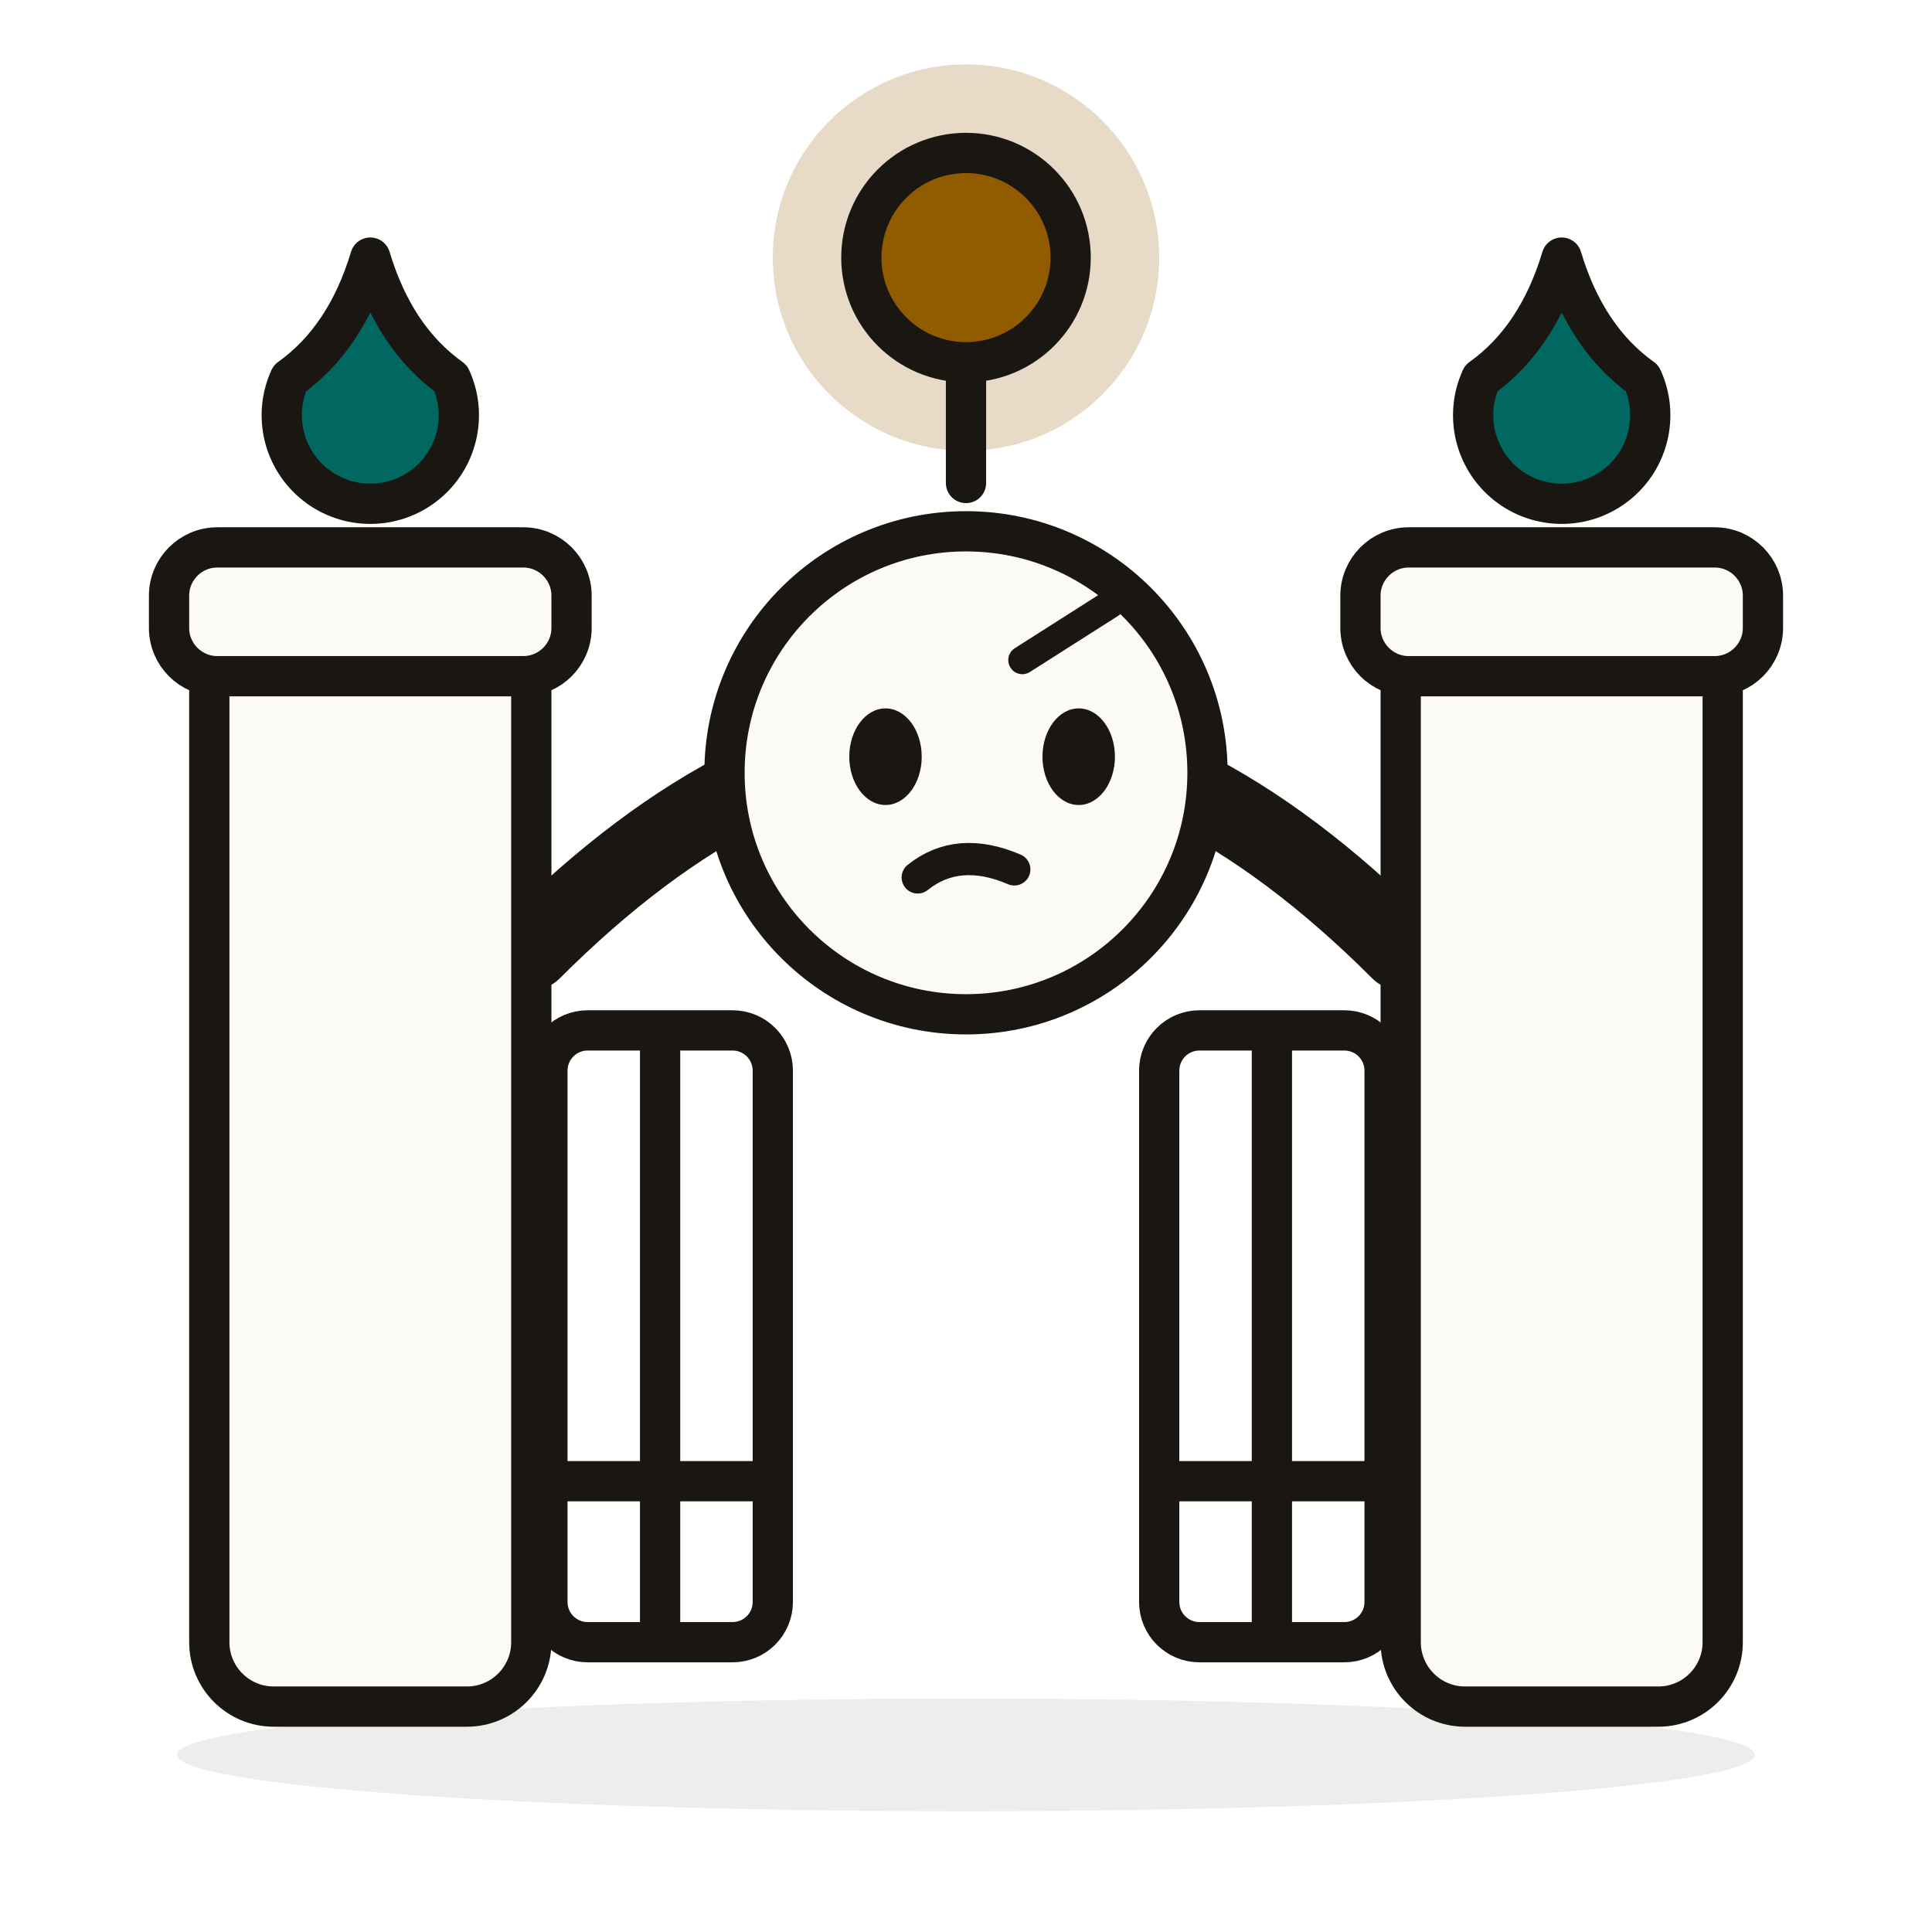
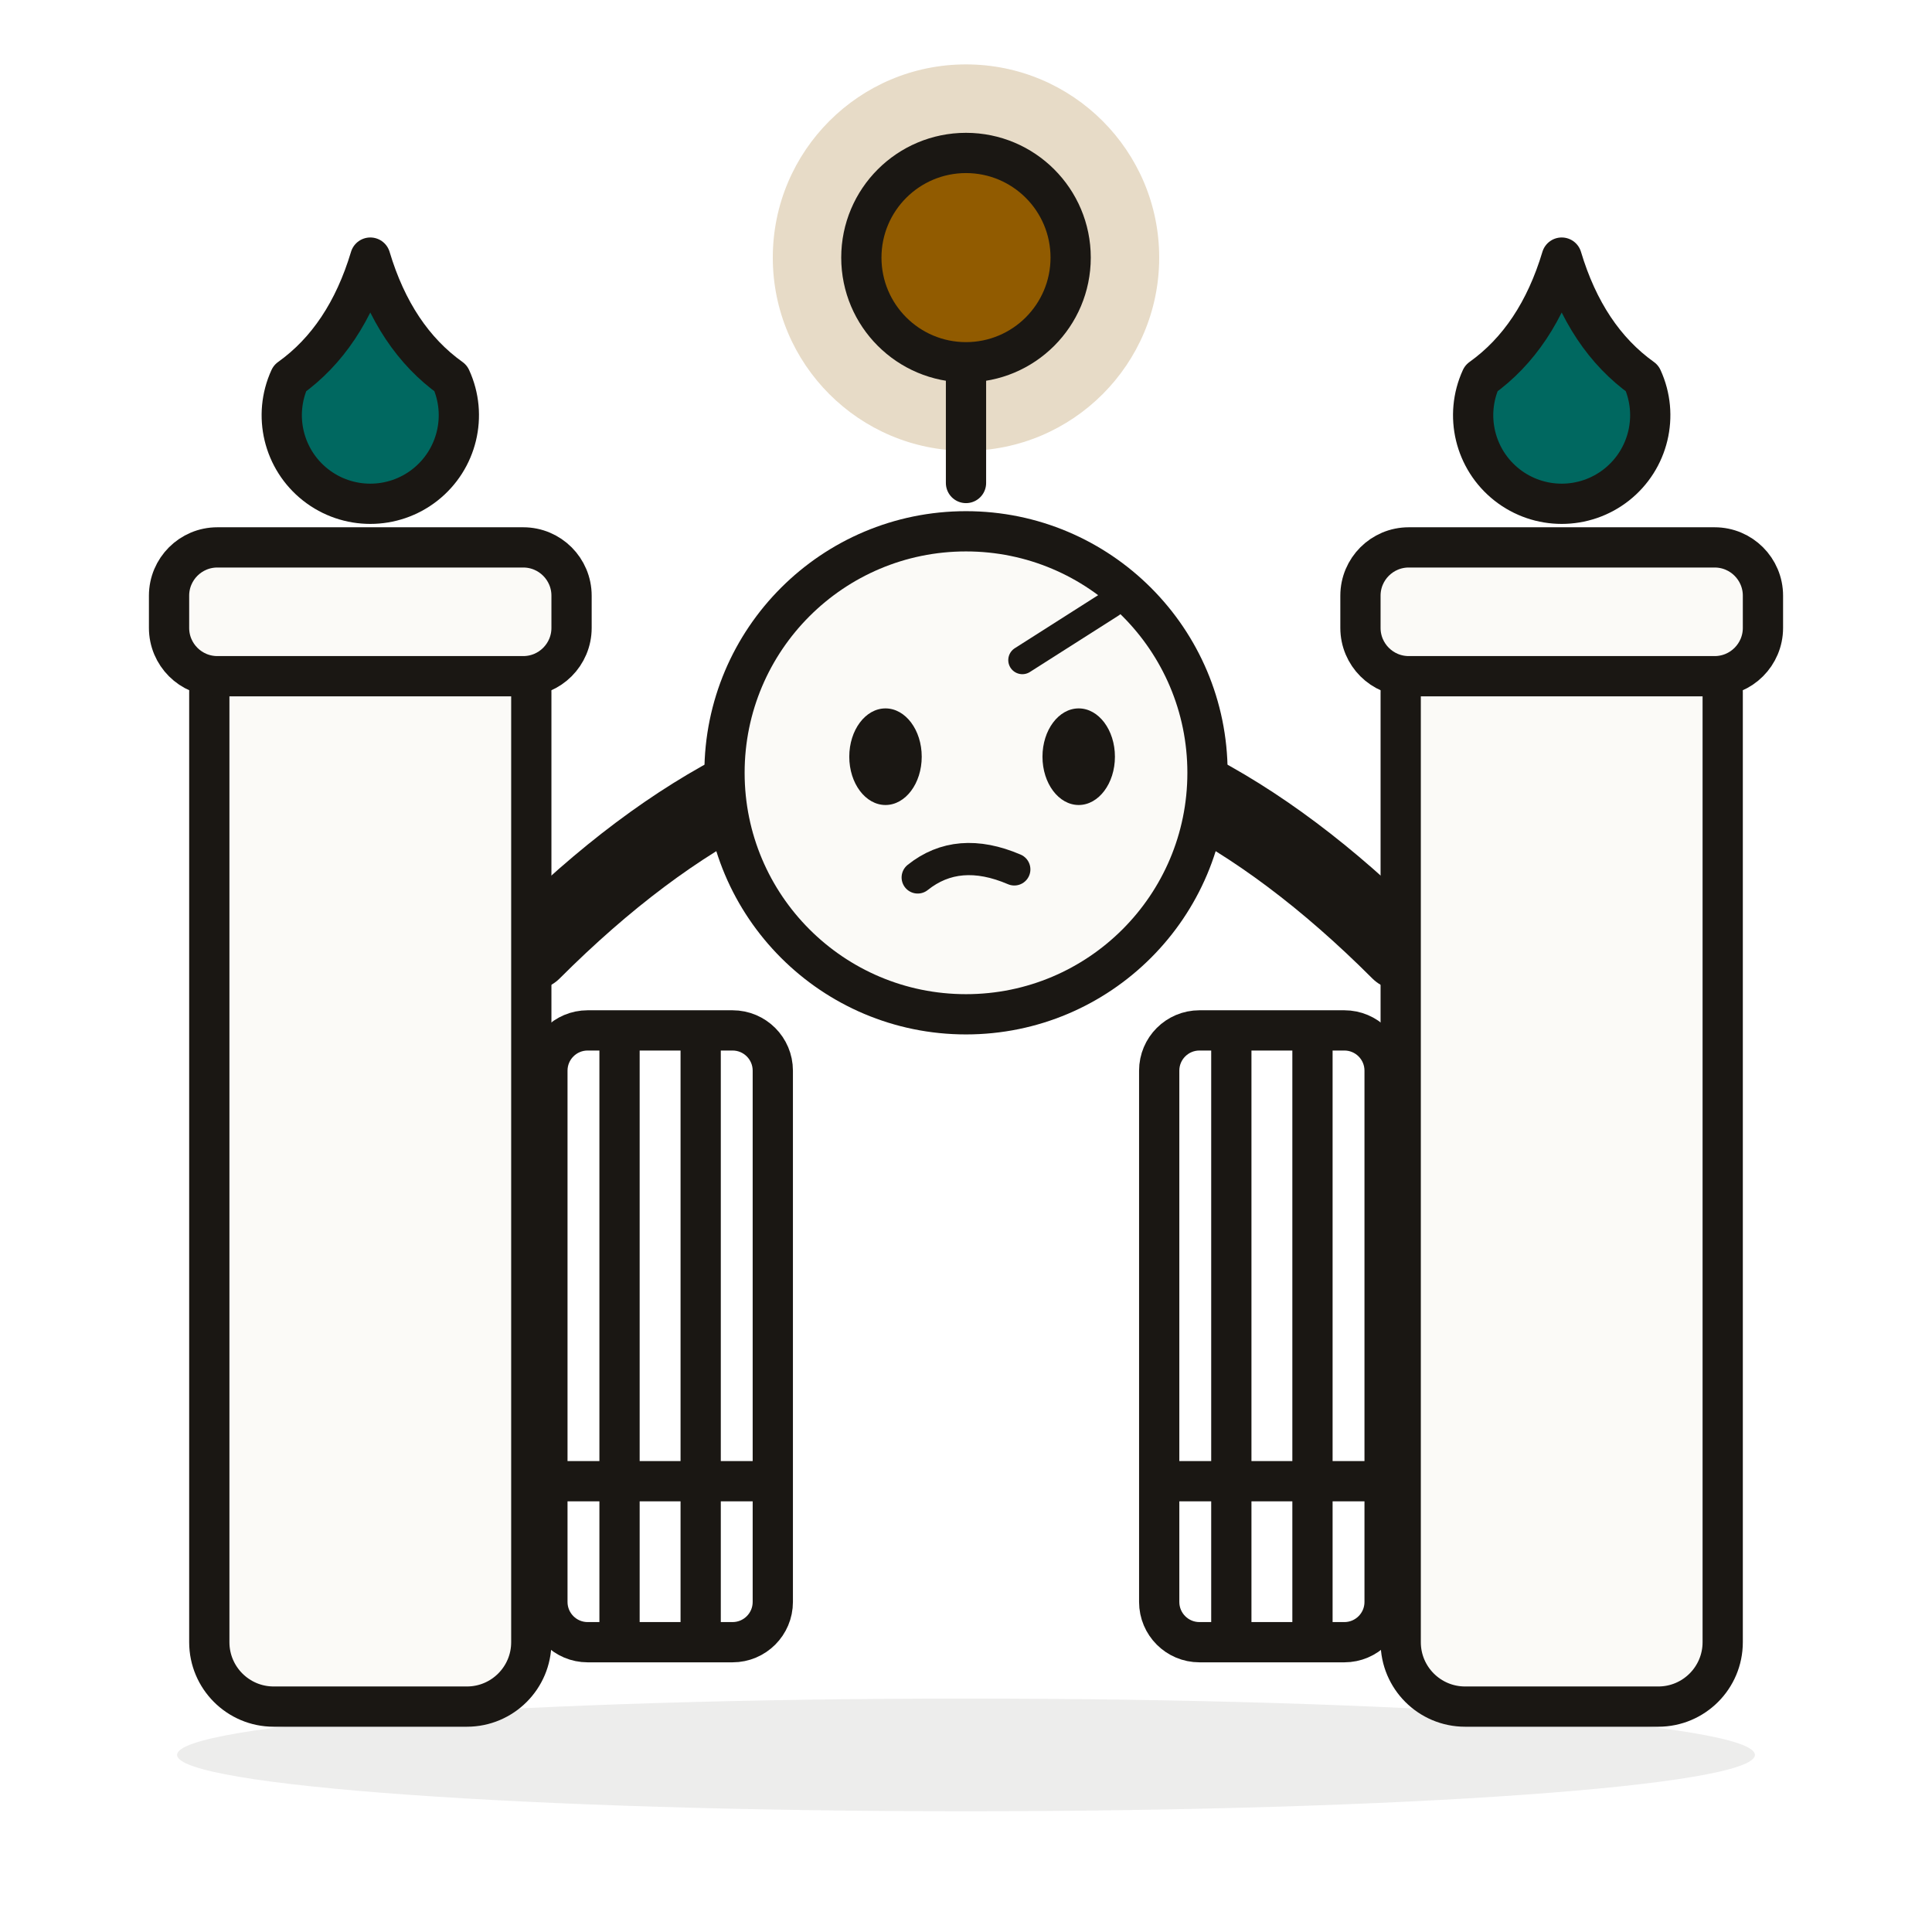
<svg xmlns="http://www.w3.org/2000/svg" viewBox="0 0 240 240" width="240" height="240" role="img" aria-label="Thyro: warn. The gate opens halfway.">
-   <ellipse cx="120" cy="218" rx="98" ry="7" fill="#1a1713" opacity=".08" />
-   <rect x="68" y="128" width="28" height="76" rx="5" fill="none" stroke="#1a1713" stroke-width="5" />
-   <path d="M68 184H96" stroke="#1a1713" stroke-width="5" />
-   <path d="M82.0 128V204" stroke="#1a1713" stroke-width="5" />
-   <rect x="144" y="128" width="28" height="76" rx="5" fill="none" stroke="#1a1713" stroke-width="5" />
-   <path d="M144 184H172" stroke="#1a1713" stroke-width="5" />
-   <path d="M158.0 128V204" stroke="#1a1713" stroke-width="5" />
-   <path d="M66 118Q120 64 174 118" fill="none" stroke="#1a1713" stroke-width="10" stroke-linecap="round" />
-   <rect x="26" y="78" width="40" height="134" rx="8" fill="#fbfaf7" stroke="#1a1713" stroke-width="5" />
-   <rect x="21" y="68" width="50" height="16" rx="6" fill="#fbfaf7" stroke="#1a1713" stroke-width="5" />
-   <path d="M46 32Q49 42 56 47A11 11 0 1 1 36 47Q43 42 46 32Z" fill="#006860" stroke="#1a1713" stroke-width="5" stroke-linejoin="round" />
-   <rect x="174" y="78" width="40" height="134" rx="8" fill="#fbfaf7" stroke="#1a1713" stroke-width="5" />
-   <rect x="169" y="68" width="50" height="16" rx="6" fill="#fbfaf7" stroke="#1a1713" stroke-width="5" />
-   <path d="M194 32Q197 42 204 47A11 11 0 1 1 184 47Q191 42 194 32Z" fill="#006860" stroke="#1a1713" stroke-width="5" stroke-linejoin="round" />
-   <circle cx="120" cy="32" r="24" fill="#915b00" opacity=".22" />
-   <path d="M120 46V60" stroke="#1a1713" stroke-width="5" stroke-linecap="round" />
-   <circle cx="120" cy="32" r="13" fill="#915b00" stroke="#1a1713" stroke-width="5" />
-   <circle cx="120" cy="96" r="30" fill="#fbfaf7" stroke="#1a1713" stroke-width="5" />
-   <ellipse cx="110" cy="94" rx="4.5" ry="6" fill="#1a1713" />
-   <ellipse cx="134" cy="94" rx="4.5" ry="6" fill="#1a1713" />
-   <path d="M127 82L138 75" stroke="#1a1713" stroke-width="3.5" stroke-linecap="round" />
-   <path d="M114 109Q119 105 126 108" fill="none" stroke="#1a1713" stroke-width="4" stroke-linecap="round" />
+   <style>:root{--f:0.56}
+ .pop{transform-origin:120px 218px;animation:pop .7s cubic-bezier(.2,.9,.3,1.2) both}
+ .float{animation:float 4.5s ease-in-out .7s infinite}
+ .shadow{transform-origin:120px 218px;animation:shadow 4.5s ease-in-out .7s infinite}
+ .halo{transform-origin:120px 32px;animation:halo 3s ease-in-out infinite}
+ .lamp{transform-origin:120px 32px;animation:lamp 3s ease-in-out infinite}
+ .eye,.lid{transform-box:fill-box;transform-origin:center;animation:blink 5.5s 1.2s infinite}
+ .mouth{transform-box:fill-box;transform-origin:center}
+ .fin{transform-box:fill-box;transform-origin:50% 100%;animation:fin 3.6s ease-in-out infinite}
+ .fin2{animation-delay:1.1s}
+ @keyframes pop{from{opacity:0;transform:translateY(10px) scale(.88)}to{opacity:1;transform:none}}
+ @keyframes float{50%{transform:translateY(-3px)}}
+ @keyframes shadow{0%,100%{opacity:.08;transform:scaleX(1)}50%{opacity:.04;transform:scaleX(.93)}}
+ @keyframes halo{50%{transform:scale(1.28);opacity:.12}}
+ @keyframes lamp{50%{transform:scale(1.07)}}
+ @keyframes blink{0%,93%,100%{transform:scaleY(1)}96%{transform:scaleY(.1)}}
+ @keyframes fin{50%{transform:scale(1.05,1.08)}}
+ .brow{transform-box:fill-box;transform-origin:left bottom;animation:brow 3.2s ease-in-out 1.2s infinite}
+ .hmm{animation:hmm 3.2s ease-in-out 1.2s infinite}
+ .look{animation:look 3.2s ease-in-out 1.2s infinite}
+ .head{transform-origin:120px 96px;animation:tilt 3.2s ease-in-out 1.2s infinite}
+ @keyframes brow{0%,100%{transform:translateY(0)}30%,60%{transform:translateY(-4px) rotate(-6deg)}}
+ @keyframes hmm{0%,100%{transform:scaleX(1)}45%{transform:scaleX(1.15) translateX(1px)}}
+ @keyframes look{0%,100%{transform:translateX(0)}35%,65%{transform:translateX(3px)}}
+ @keyframes tilt{0%,100%{transform:rotate(0)}40%,60%{transform:rotate(3deg)}}@media (prefers-reduced-motion:reduce){*{animation:none!important}}</style>
+   <g class="pop">
+     <ellipse class="shadow" cx="120" cy="218" rx="98" ry="7" fill="#1a1713" opacity=".08" />
+     <g class="float">
+       <g>
+         <rect x="68" y="128" width="28" height="76" rx="5" fill="none" stroke="#1a1713" stroke-width="5">
+           <animate attributeName="width" from="50" to="28" begin="0.35s" dur="1.1s" fill="freeze" calcMode="spline" keyTimes="0;1" keySplines=".3 .8 .3 1" />
+         </rect>
+         <path d="M68 184H96" stroke="#1a1713" stroke-width="5">
+           <animate attributeName="d" from="M68 184H118" to="M68 184H96" begin="0.35s" dur="1.1s" fill="freeze" calcMode="spline" keyTimes="0;1" keySplines=".3 .8 .3 1" />
+         </path>
+         <path d="M76.96 128V204" stroke="#1a1713" stroke-width="5">
+           <animate attributeName="d" from="M84 128V204" to="M76.96 128V204" begin="0.35s" dur="1.1s" fill="freeze" calcMode="spline" keyTimes="0;1" keySplines=".3 .8 .3 1" />
+         </path>
+         <path d="M87.04 128V204" stroke="#1a1713" stroke-width="5">
+           <animate attributeName="d" from="M102 128V204" to="M87.04 128V204" begin="0.35s" dur="1.1s" fill="freeze" calcMode="spline" keyTimes="0;1" keySplines=".3 .8 .3 1" />
+         </path>
+       </g>
+       <g>
+         <rect x="144" y="128" width="28" height="76" rx="5" fill="none" stroke="#1a1713" stroke-width="5">
+           <animate attributeName="x" from="122" to="144" begin="0.35s" dur="1.1s" fill="freeze" calcMode="spline" keyTimes="0;1" keySplines=".3 .8 .3 1" />
+           <animate attributeName="width" from="50" to="28" begin="0.35s" dur="1.1s" fill="freeze" calcMode="spline" keyTimes="0;1" keySplines=".3 .8 .3 1" />
+         </rect>
+         <path d="M144 184H172" stroke="#1a1713" stroke-width="5">
+           <animate attributeName="d" from="M122 184H172" to="M144 184H172" begin="0.35s" dur="1.1s" fill="freeze" calcMode="spline" keyTimes="0;1" keySplines=".3 .8 .3 1" />
+         </path>
+         <path d="M152.96 128V204" stroke="#1a1713" stroke-width="5">
+           <animate attributeName="d" from="M138 128V204" to="M152.96 128V204" begin="0.35s" dur="1.1s" fill="freeze" calcMode="spline" keyTimes="0;1" keySplines=".3 .8 .3 1" />
+         </path>
+         <path d="M163.04 128V204" stroke="#1a1713" stroke-width="5">
+           <animate attributeName="d" from="M156 128V204" to="M163.04 128V204" begin="0.35s" dur="1.1s" fill="freeze" calcMode="spline" keyTimes="0;1" keySplines=".3 .8 .3 1" />
+         </path>
+       </g>
+       <path d="M66 118Q120 64 174 118" fill="none" stroke="#1a1713" stroke-width="10" stroke-linecap="round" />
+       <rect x="26" y="78" width="40" height="134" rx="8" fill="#fbfaf7" stroke="#1a1713" stroke-width="5" />
+       <rect x="21" y="68" width="50" height="16" rx="6" fill="#fbfaf7" stroke="#1a1713" stroke-width="5" />
+       <path class="fin " d="M46 32Q49 42 56 47A11 11 0 1 1 36 47Q43 42 46 32Z" fill="#006860" stroke="#1a1713" stroke-width="5" stroke-linejoin="round" />
+       <rect x="174" y="78" width="40" height="134" rx="8" fill="#fbfaf7" stroke="#1a1713" stroke-width="5" />
+       <rect x="169" y="68" width="50" height="16" rx="6" fill="#fbfaf7" stroke="#1a1713" stroke-width="5" />
+       <path class="fin fin2" d="M194 32Q197 42 204 47A11 11 0 1 1 184 47Q191 42 194 32Z" fill="#006860" stroke="#1a1713" stroke-width="5" stroke-linejoin="round" />
+       <circle class="halo" cx="120" cy="32" r="24" fill="#915b00" opacity=".22" />
+       <path d="M120 46V60" stroke="#1a1713" stroke-width="5" stroke-linecap="round" />
+       <circle class="lamp" cx="120" cy="32" r="13" fill="#915b00" stroke="#1a1713" stroke-width="5" />
+       <g class="head">
+         <circle cx="120" cy="96" r="30" fill="#fbfaf7" stroke="#1a1713" stroke-width="5" />
+         <g class="eyes look">
+           <ellipse class="eye" cx="110" cy="94" rx="4.5" ry="6" fill="#1a1713" />
+           <ellipse class="eye" cx="134" cy="94" rx="4.5" ry="6" fill="#1a1713" />
+         </g>
+         <path class="brow" d="M127 82L138 75" stroke="#1a1713" stroke-width="3.5" stroke-linecap="round" />
+         <path class="mouth hmm" d="M114 109Q119 105 126 108" fill="none" stroke="#1a1713" stroke-width="4" stroke-linecap="round" />
+       </g>
+     </g>
+   </g>
</svg>
